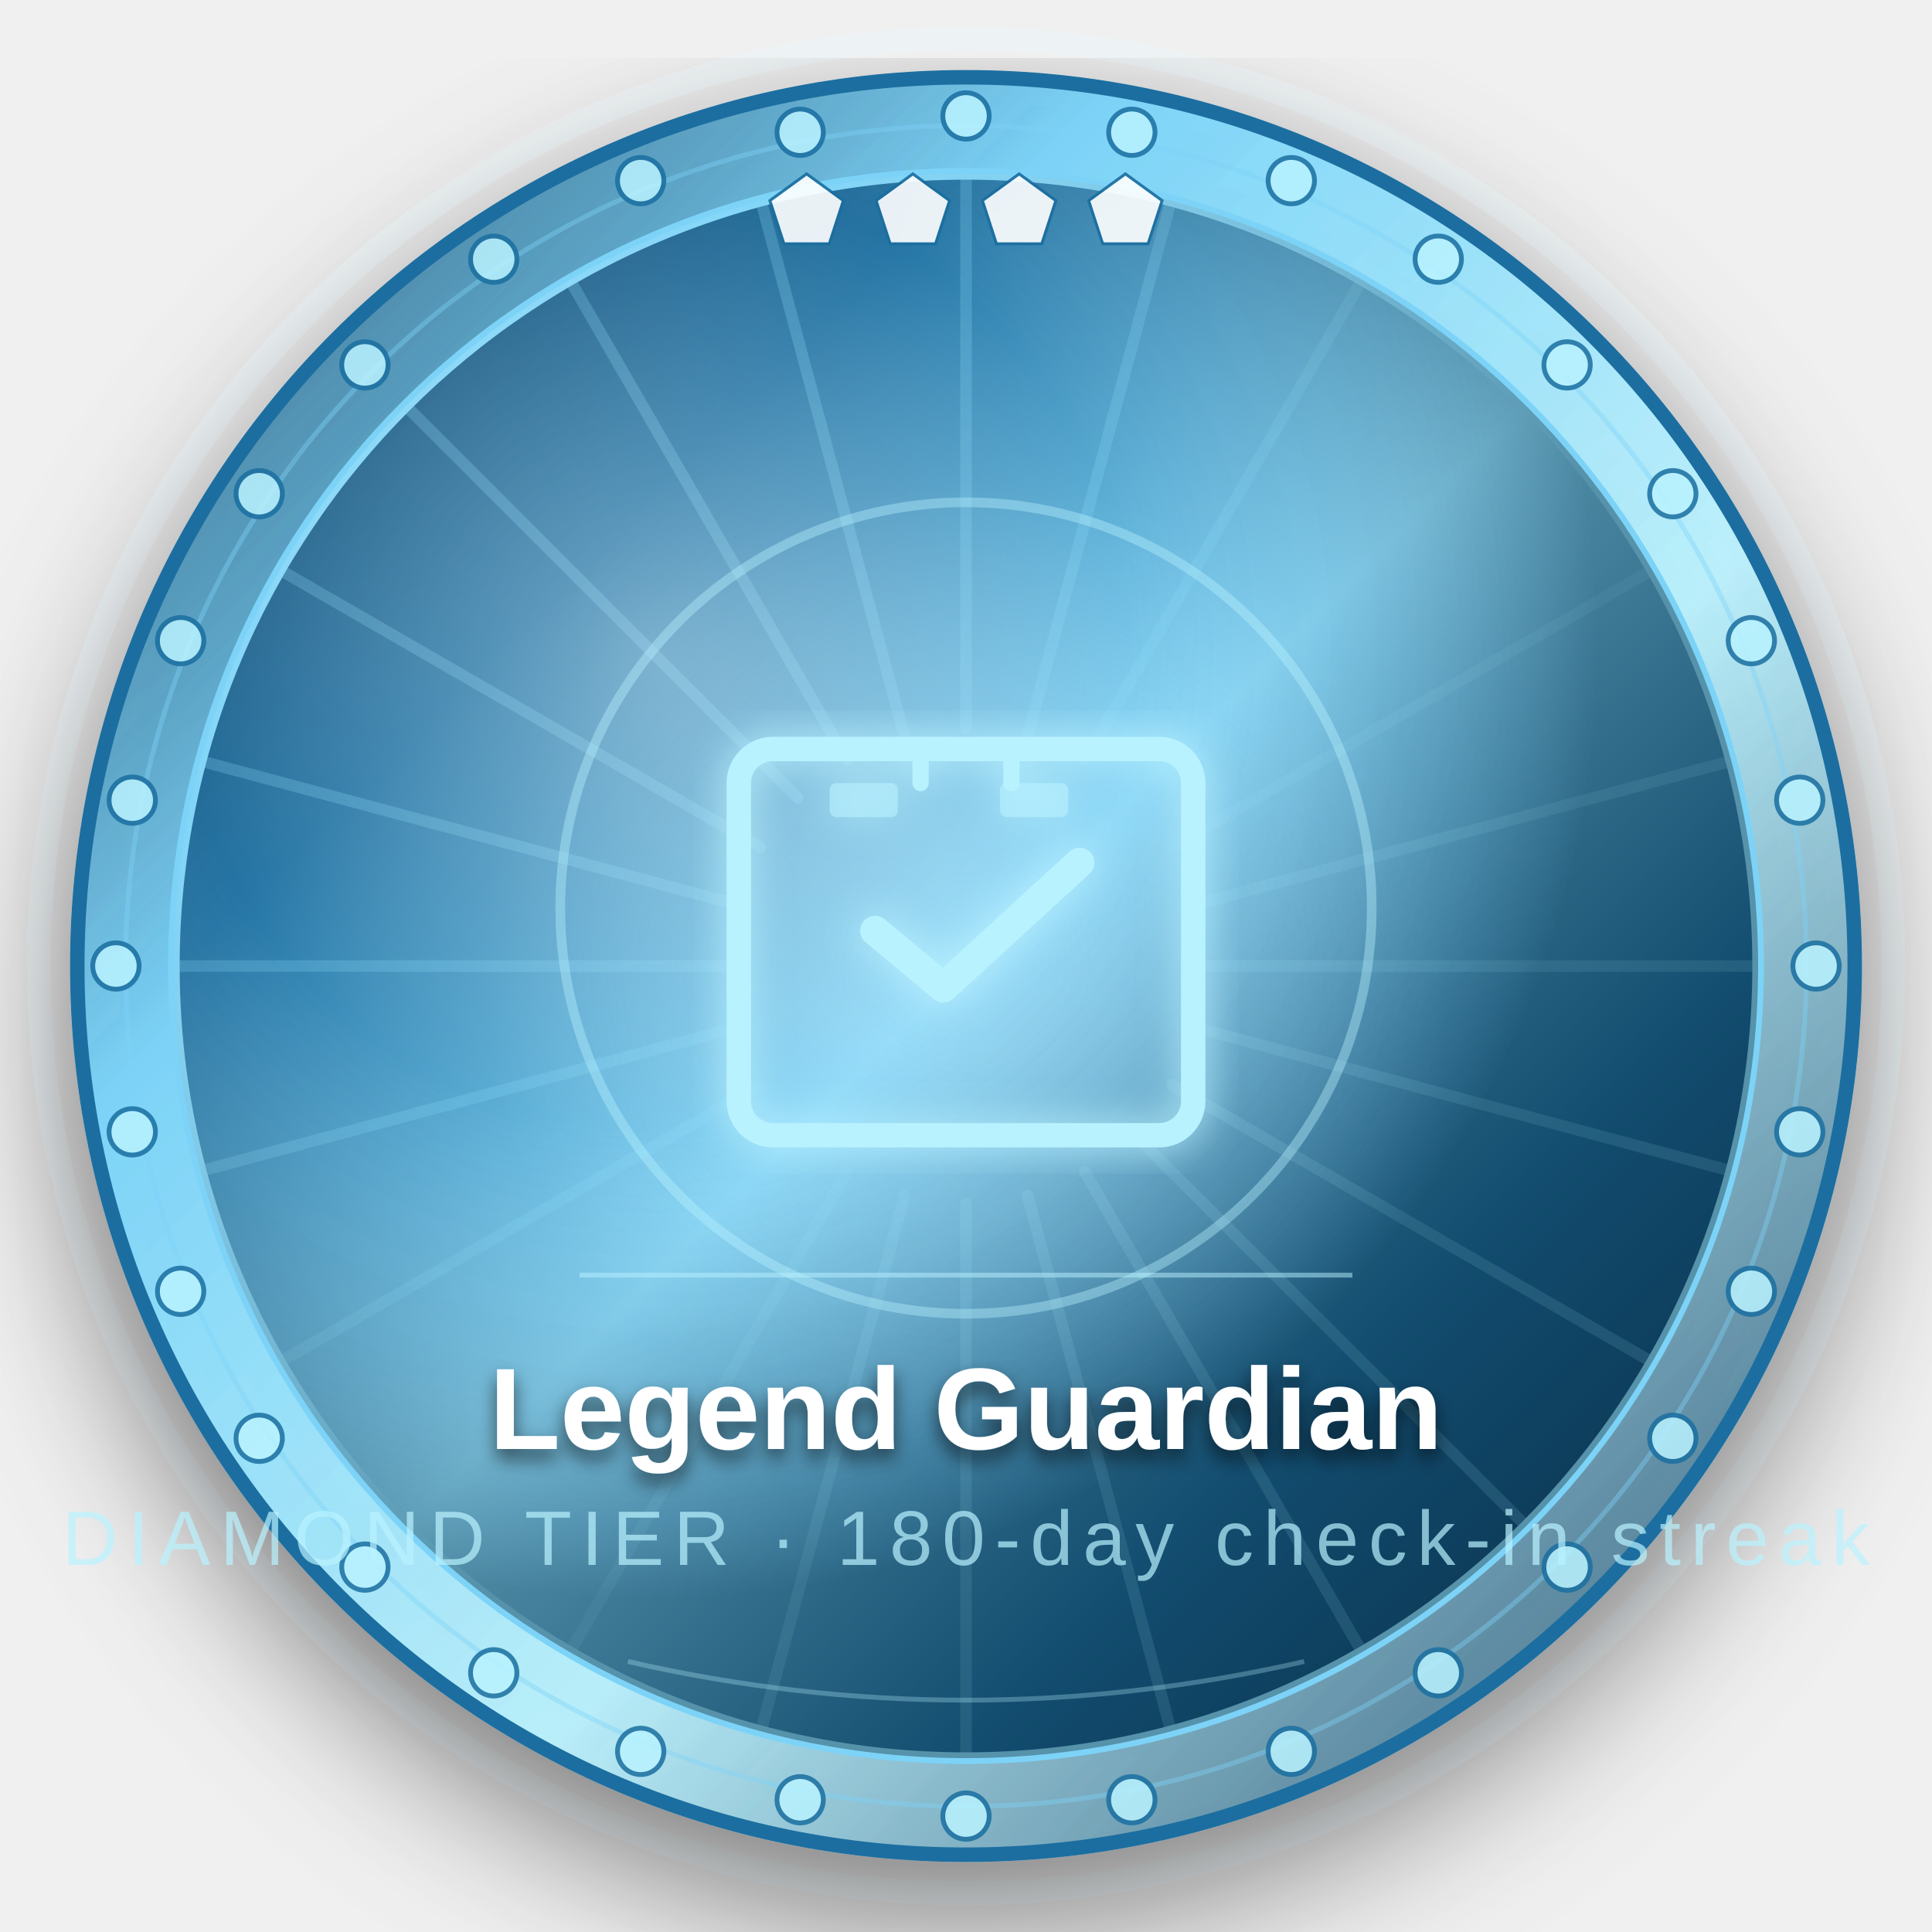
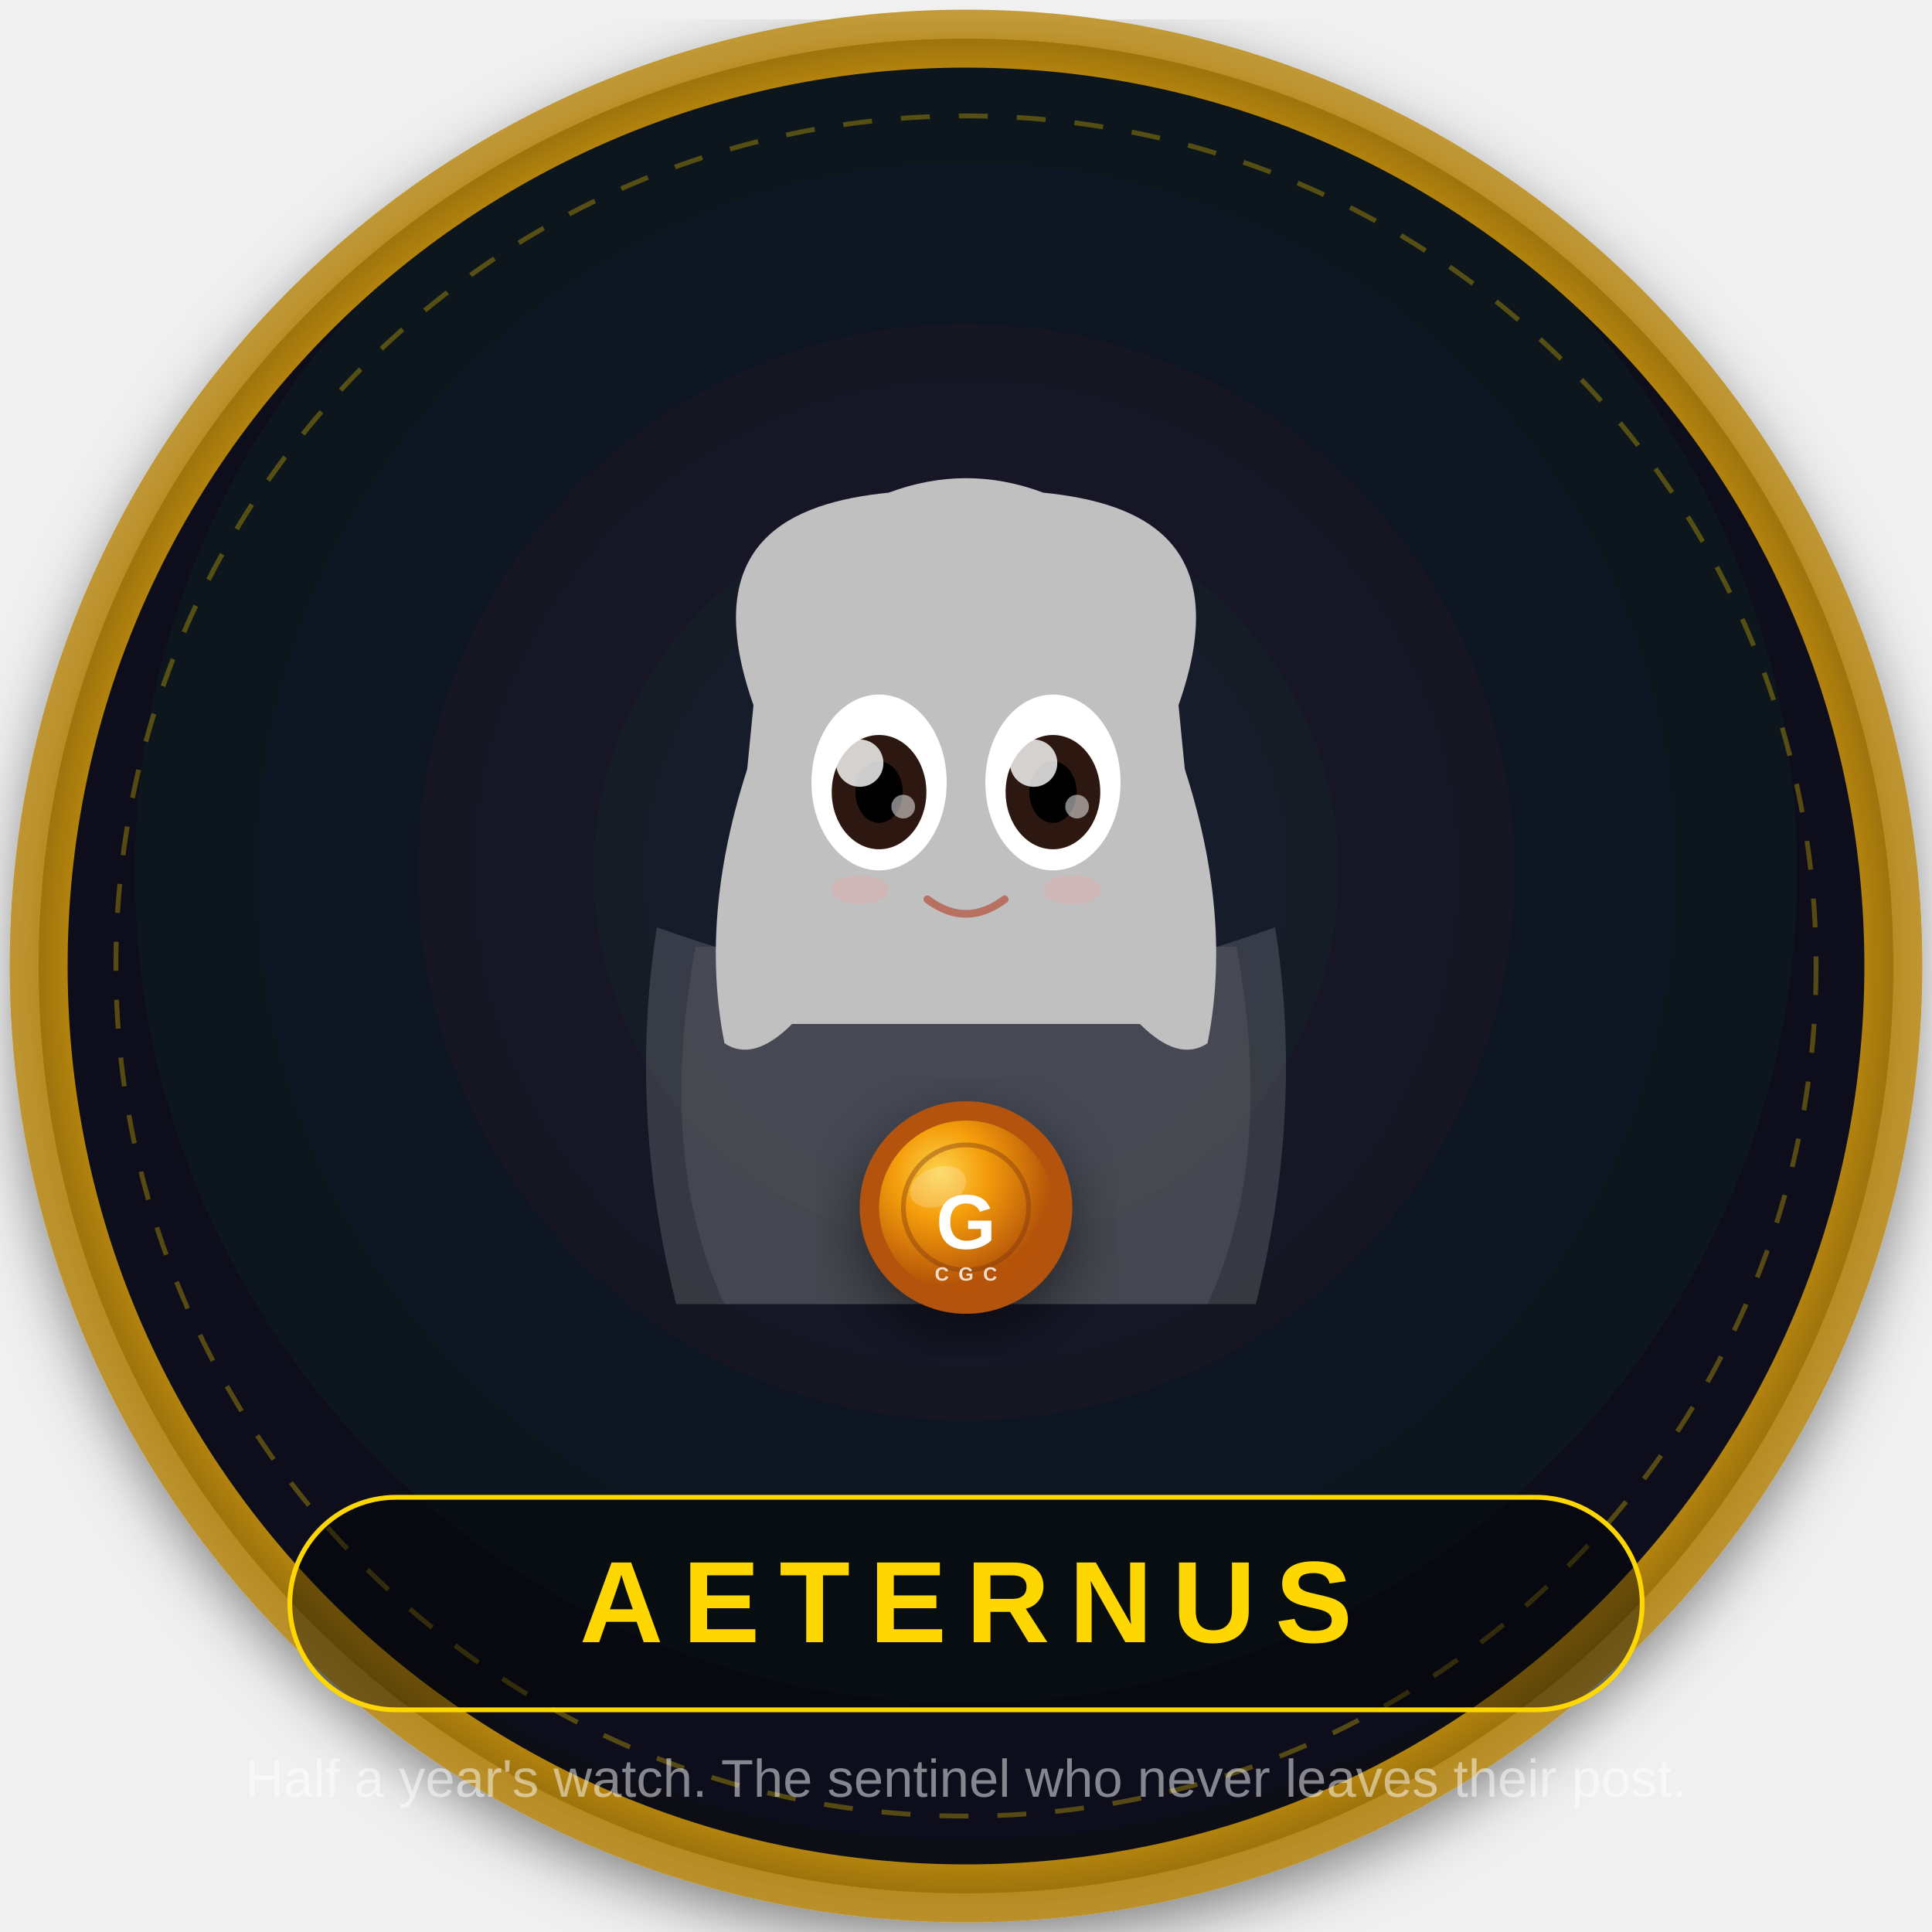
<svg xmlns="http://www.w3.org/2000/svg" viewBox="0 0 200 200" width="200" height="200">
  <defs>
-     <linearGradient id="b4" x1="0%" y1="0%" x2="100%" y2="100%">
-       <stop offset="0%" stop-color="#0C3B5E" />
-       <stop offset="25%" stop-color="#1A6EA0" />
-       <stop offset="50%" stop-color="#7CD3F7" />
-       <stop offset="75%" stop-color="#1A6EA0" />
-       <stop offset="100%" stop-color="#0C3B5E" />
-     </linearGradient>
-     <linearGradient id="r4" x1="0%" y1="0%" x2="100%" y2="100%">
-       <stop offset="0%" stop-color="#0C3B5E" stop-opacity="0.8" />
-       <stop offset="30%" stop-color="#7CD3F7" stop-opacity="1" />
-       <stop offset="60%" stop-color="#B9F2FF" stop-opacity="0.9" />
-       <stop offset="100%" stop-color="#0C3B5E" stop-opacity="0.8" />
-     </linearGradient>
-     <radialGradient id="s4" cx="30%" cy="30%" r="60%">
-       <stop offset="0%" stop-color="#fff" stop-opacity="0.36" />
-       <stop offset="50%" stop-color="#fff" stop-opacity="0.05" />
-       <stop offset="100%" stop-color="#000" stop-opacity="0.31" />
+     <radialGradient id="ring4" cx="50%" cy="50%" r="50%">
+       <stop offset="85%" stop-color="#FFD700" />
+       <stop offset="95%" stop-color="#B8860B" />
+       <stop offset="100%" stop-color="#B8860B" stop-opacity="0.8" />
    </radialGradient>
-     <radialGradient id="c4" cx="50%" cy="50%" r="50%">
-       <stop offset="0%" stop-color="#E8F8FF" stop-opacity="0.25" />
-       <stop offset="100%" stop-color="#E8F8FF" stop-opacity="0" />
+     <radialGradient id="bg4" cx="50%" cy="45%" r="55%">
+       <stop offset="0%" stop-color="#1A2030" />
+       <stop offset="100%" stop-color="#0A0E18" />
    </radialGradient>
-     <filter id="sh4" x="-30%" y="-30%" width="160%" height="160%">
-       <feDropShadow dx="0" dy="6" stdDeviation="7" flood-color="#000" flood-opacity="0.5" />
+     <filter id="sh" x="-20%" y="-20%" width="140%" height="140%">
+       <feDropShadow dx="0" dy="2" stdDeviation="3" flood-color="#000" flood-opacity="0.5" />
    </filter>
-     <filter id="ig4">
-       <feGaussianBlur stdDeviation="2" result="b" />
+     <filter id="glow">
+       <feGaussianBlur stdDeviation="3" result="blur" />
      <feMerge>
-         <feMergeNode in="b" />
+         <feMergeNode in="blur" />
        <feMergeNode in="SourceGraphic" />
      </feMerge>
    </filter>
  </defs>
-   <circle cx="100" cy="100" r="96" fill="none" stroke="#E8F8FF" stroke-width="2.4" opacity="0.3" filter="url(#sh4)" />
-   <circle cx="100" cy="100" r="92" fill="url(#r4)" stroke="#1A6EA0" stroke-width="1.5" filter="url(#sh4)" />
-   <circle cx="100" cy="100" r="87" fill="none" stroke="#7CD3F7" stroke-width="0.5" opacity="0.4" />
-   <circle cx="100" cy="100" r="82" fill="url(#b4)" stroke="#7CD3F7" stroke-width="1.2" />
-   <line x1="124.6" y1="100" x2="182" y2="100" stroke="#7CD3F7" stroke-width="1.2" opacity="0.26" stroke-linecap="round" />
-   <line x1="123.762" y1="106.367" x2="179.206" y2="121.223" stroke="#7CD3F7" stroke-width="1.2" opacity="0.26" stroke-linecap="round" />
-   <line x1="121.304" y1="112.3" x2="171.014" y2="141" stroke="#7CD3F7" stroke-width="1.2" opacity="0.26" stroke-linecap="round" />
-   <line x1="117.395" y1="117.395" x2="157.983" y2="157.983" stroke="#7CD3F7" stroke-width="1.2" opacity="0.26" stroke-linecap="round" />
-   <line x1="112.3" y1="121.304" x2="141" y2="171.014" stroke="#7CD3F7" stroke-width="1.2" opacity="0.26" stroke-linecap="round" />
-   <line x1="106.367" y1="123.762" x2="121.223" y2="179.206" stroke="#7CD3F7" stroke-width="1.2" opacity="0.26" stroke-linecap="round" />
-   <line x1="100" y1="124.6" x2="100" y2="182" stroke="#7CD3F7" stroke-width="1.2" opacity="0.26" stroke-linecap="round" />
-   <line x1="93.633" y1="123.762" x2="78.777" y2="179.206" stroke="#7CD3F7" stroke-width="1.2" opacity="0.26" stroke-linecap="round" />
-   <line x1="87.7" y1="121.304" x2="59" y2="171.014" stroke="#7CD3F7" stroke-width="1.2" opacity="0.26" stroke-linecap="round" />
-   <line x1="82.605" y1="117.395" x2="42.017" y2="157.983" stroke="#7CD3F7" stroke-width="1.2" opacity="0.26" stroke-linecap="round" />
-   <line x1="78.696" y1="112.3" x2="28.986" y2="141" stroke="#7CD3F7" stroke-width="1.2" opacity="0.26" stroke-linecap="round" />
-   <line x1="76.238" y1="106.367" x2="20.794" y2="121.223" stroke="#7CD3F7" stroke-width="1.2" opacity="0.26" stroke-linecap="round" />
-   <line x1="75.4" y1="100" x2="18" y2="100" stroke="#7CD3F7" stroke-width="1.2" opacity="0.26" stroke-linecap="round" />
-   <line x1="76.238" y1="93.633" x2="20.794" y2="78.777" stroke="#7CD3F7" stroke-width="1.2" opacity="0.26" stroke-linecap="round" />
-   <line x1="78.696" y1="87.7" x2="28.986" y2="59" stroke="#7CD3F7" stroke-width="1.2" opacity="0.26" stroke-linecap="round" />
-   <line x1="82.605" y1="82.605" x2="42.017" y2="42.017" stroke="#7CD3F7" stroke-width="1.2" opacity="0.26" stroke-linecap="round" />
-   <line x1="87.7" y1="78.696" x2="59" y2="28.986" stroke="#7CD3F7" stroke-width="1.2" opacity="0.26" stroke-linecap="round" />
-   <line x1="93.633" y1="76.238" x2="78.777" y2="20.794" stroke="#7CD3F7" stroke-width="1.2" opacity="0.26" stroke-linecap="round" />
-   <line x1="100" y1="75.4" x2="100" y2="18" stroke="#7CD3F7" stroke-width="1.2" opacity="0.26" stroke-linecap="round" />
-   <line x1="106.367" y1="76.238" x2="121.223" y2="20.794" stroke="#7CD3F7" stroke-width="1.2" opacity="0.26" stroke-linecap="round" />
-   <line x1="112.3" y1="78.696" x2="141" y2="28.986" stroke="#7CD3F7" stroke-width="1.2" opacity="0.26" stroke-linecap="round" />
-   <line x1="117.395" y1="82.605" x2="157.983" y2="42.017" stroke="#7CD3F7" stroke-width="1.2" opacity="0.26" stroke-linecap="round" />
-   <line x1="121.304" y1="87.7" x2="171.014" y2="59" stroke="#7CD3F7" stroke-width="1.2" opacity="0.26" stroke-linecap="round" />
-   <line x1="123.762" y1="93.633" x2="179.206" y2="78.777" stroke="#7CD3F7" stroke-width="1.2" opacity="0.26" stroke-linecap="round" />
-   <circle cx="100" cy="100" r="50" fill="url(#c4)" />
-   <circle cx="100" cy="100" r="82" fill="url(#s4)" />
-   <circle cx="100" cy="12" r="2.4" fill="#B9F2FF" stroke="#1A6EA0" stroke-width="0.5" opacity="0.85" />
-   <circle cx="117.168" cy="13.691" r="2.4" fill="#B9F2FF" stroke="#1A6EA0" stroke-width="0.5" opacity="0.85" />
-   <circle cx="133.676" cy="18.699" r="2.4" fill="#B9F2FF" stroke="#1A6EA0" stroke-width="0.5" opacity="0.85" />
-   <circle cx="148.89" cy="26.831" r="2.4" fill="#B9F2FF" stroke="#1A6EA0" stroke-width="0.5" opacity="0.85" />
-   <circle cx="162.225" cy="37.775" r="2.4" fill="#B9F2FF" stroke="#1A6EA0" stroke-width="0.5" opacity="0.85" />
-   <circle cx="173.169" cy="51.11" r="2.4" fill="#B9F2FF" stroke="#1A6EA0" stroke-width="0.5" opacity="0.85" />
-   <circle cx="181.301" cy="66.324" r="2.4" fill="#B9F2FF" stroke="#1A6EA0" stroke-width="0.5" opacity="0.85" />
-   <circle cx="186.309" cy="82.832" r="2.4" fill="#B9F2FF" stroke="#1A6EA0" stroke-width="0.5" opacity="0.85" />
-   <circle cx="188" cy="100" r="2.4" fill="#B9F2FF" stroke="#1A6EA0" stroke-width="0.5" opacity="0.85" />
-   <circle cx="186.309" cy="117.168" r="2.4" fill="#B9F2FF" stroke="#1A6EA0" stroke-width="0.5" opacity="0.85" />
-   <circle cx="181.301" cy="133.676" r="2.4" fill="#B9F2FF" stroke="#1A6EA0" stroke-width="0.5" opacity="0.85" />
-   <circle cx="173.169" cy="148.89" r="2.4" fill="#B9F2FF" stroke="#1A6EA0" stroke-width="0.5" opacity="0.85" />
-   <circle cx="162.225" cy="162.225" r="2.4" fill="#B9F2FF" stroke="#1A6EA0" stroke-width="0.5" opacity="0.85" />
-   <circle cx="148.89" cy="173.169" r="2.4" fill="#B9F2FF" stroke="#1A6EA0" stroke-width="0.5" opacity="0.85" />
-   <circle cx="133.676" cy="181.301" r="2.4" fill="#B9F2FF" stroke="#1A6EA0" stroke-width="0.5" opacity="0.85" />
-   <circle cx="117.168" cy="186.309" r="2.4" fill="#B9F2FF" stroke="#1A6EA0" stroke-width="0.5" opacity="0.85" />
-   <circle cx="100" cy="188" r="2.4" fill="#B9F2FF" stroke="#1A6EA0" stroke-width="0.5" opacity="0.85" />
-   <circle cx="82.832" cy="186.309" r="2.4" fill="#B9F2FF" stroke="#1A6EA0" stroke-width="0.5" opacity="0.85" />
-   <circle cx="66.324" cy="181.301" r="2.4" fill="#B9F2FF" stroke="#1A6EA0" stroke-width="0.5" opacity="0.85" />
-   <circle cx="51.11" cy="173.169" r="2.4" fill="#B9F2FF" stroke="#1A6EA0" stroke-width="0.5" opacity="0.85" />
-   <circle cx="37.775" cy="162.225" r="2.4" fill="#B9F2FF" stroke="#1A6EA0" stroke-width="0.5" opacity="0.85" />
-   <circle cx="26.831" cy="148.89" r="2.4" fill="#B9F2FF" stroke="#1A6EA0" stroke-width="0.5" opacity="0.85" />
-   <circle cx="18.699" cy="133.676" r="2.4" fill="#B9F2FF" stroke="#1A6EA0" stroke-width="0.5" opacity="0.85" />
-   <circle cx="13.691" cy="117.168" r="2.4" fill="#B9F2FF" stroke="#1A6EA0" stroke-width="0.5" opacity="0.85" />
-   <circle cx="12" cy="100" r="2.4" fill="#B9F2FF" stroke="#1A6EA0" stroke-width="0.5" opacity="0.85" />
-   <circle cx="13.691" cy="82.832" r="2.4" fill="#B9F2FF" stroke="#1A6EA0" stroke-width="0.5" opacity="0.85" />
-   <circle cx="18.699" cy="66.324" r="2.4" fill="#B9F2FF" stroke="#1A6EA0" stroke-width="0.5" opacity="0.85" />
-   <circle cx="26.831" cy="51.11" r="2.4" fill="#B9F2FF" stroke="#1A6EA0" stroke-width="0.5" opacity="0.85" />
-   <circle cx="37.775" cy="37.775" r="2.4" fill="#B9F2FF" stroke="#1A6EA0" stroke-width="0.5" opacity="0.85" />
-   <circle cx="51.11" cy="26.831" r="2.4" fill="#B9F2FF" stroke="#1A6EA0" stroke-width="0.5" opacity="0.85" />
-   <circle cx="66.324" cy="18.699" r="2.4" fill="#B9F2FF" stroke="#1A6EA0" stroke-width="0.5" opacity="0.85" />
-   <circle cx="82.832" cy="13.691" r="2.4" fill="#B9F2FF" stroke="#1A6EA0" stroke-width="0.5" opacity="0.85" />
-   <polygon points="83.5,18 87.304,20.764 85.851,25.236 81.149,25.236 79.696,20.764" fill="#FFFFFF" stroke="#1A6EA0" stroke-width="0.3" opacity="0.9" />
-   <polygon points="94.5,18 98.304,20.764 96.851,25.236 92.149,25.236 90.696,20.764" fill="#FFFFFF" stroke="#1A6EA0" stroke-width="0.3" opacity="0.9" />
-   <polygon points="105.5,18 109.304,20.764 107.851,25.236 103.149,25.236 101.696,20.764" fill="#FFFFFF" stroke="#1A6EA0" stroke-width="0.3" opacity="0.9" />
-   <polygon points="116.5,18 120.304,20.764 118.851,25.236 114.149,25.236 112.696,20.764" fill="#FFFFFF" stroke="#1A6EA0" stroke-width="0.3" opacity="0.9" />
-   <circle cx="100" cy="94" r="42" fill="none" stroke="#B9F2FF" stroke-width="1" opacity="0.4" />
-   <g filter="url(#ig4)">
-     <g transform="translate(100,94)">
-       <rect x="-23.52" y="-16.464" width="47.04" height="39.984" rx="3.528" fill="none" stroke="#B9F2FF" stroke-width="2.52" />
-       <rect x="-14.112" y="-12.936" width="7.056" height="3.528" rx="0.706" fill="#B9F2FF" opacity="0.6" />
-       <rect x="3.528" y="-12.936" width="7.056" height="3.528" rx="0.706" fill="#B9F2FF" opacity="0.6" />
-       <line x1="-4.704" y1="-12.936" x2="-4.704" y2="-16.464" stroke="#B9F2FF" stroke-width="1.68" stroke-linecap="round" />
-       <line x1="4.704" y1="-12.936" x2="4.704" y2="-16.464" stroke="#B9F2FF" stroke-width="1.68" stroke-linecap="round" />
-       <polyline points="-9.408,2.352 -2.352,8.232 11.76,-4.704" fill="none" stroke="#B9F2FF" stroke-width="3.08" stroke-linecap="round" stroke-linejoin="round" />
-     </g>
+   <circle cx="100" cy="100" r="96" fill="url(#bg4)" stroke="url(#ring4)" stroke-width="6" filter="url(#sh)" />
+   <circle cx="100" cy="100" r="88" fill="none" stroke="#FFD700" stroke-width="0.5" opacity="0.3" stroke-dasharray="3 3" />
+   <rect x="93" y="52" width="14" height="24" rx="2" fill="none" stroke="#FFD700" stroke-width="0.5" opacity="0.1" />
+   <path d="M68,96 Q65,115 70,135 L130,135 Q135,115 132,96 Q115,102 100,104 Q85,102 68,96Z" fill="#C0C0C0" opacity="0.2" />
+   <path d="M72,98 Q68,120 75,135 L125,135 Q132,120 128,98Z" fill="#C0C0C0" opacity="0.1" />
+   <rect x="96" y="96" width="8" height="8" rx="2" fill="#FDE8D0" />
+   <ellipse cx="100" cy="78" rx="22" ry="24" fill="#FDE8D0" stroke="#E8C9A8" stroke-width="0.5" />
+   <path d="M78,73 C72,56 82,52 92,51 Q100,48 108,51 C118,52 128,56 122,73 Q124,93 125,106 L75,106 Q76,93 78,73Z" fill="#C0C0C0" />
+   <path d="M79,75 Q72,93 75,108 Q78,110 82,106 Q78,93 82,77Z" fill="#C0C0C0" />
+   <path d="M121,75 Q128,93 125,108 Q122,110 118,106 Q122,93 118,77Z" fill="#C0C0C0" />
+   <ellipse cx="91" cy="81" rx="7" ry="9.1" fill="#fff" />
+   <ellipse cx="109" cy="81" rx="7" ry="9.1" fill="#fff" />
+   <ellipse cx="91" cy="82" rx="4.9" ry="5.915" fill="#2C1810" />
+   <ellipse cx="109" cy="82" rx="4.9" ry="5.915" fill="#2C1810" />
+   <ellipse cx="91" cy="82" rx="2.45" ry="3.185" fill="#000" />
+   <ellipse cx="109" cy="82" rx="2.45" ry="3.185" fill="#000" />
+   <circle cx="89" cy="79" r="2.45" fill="#fff" opacity="0.8" />
+   <circle cx="107" cy="79" r="2.45" fill="#fff" opacity="0.8" />
+   <circle cx="93.5" cy="83.5" r="1.225" fill="#fff" opacity="0.5" />
+   <circle cx="111.5" cy="83.5" r="1.225" fill="#fff" opacity="0.5" />
+   <path d="M84,68.9 Q91,66.9 98,68.9" fill="none" stroke="#C0C0C0" stroke-width="1.2" stroke-linecap="round" />
+   <path d="M102,68.9 Q109,66.9 116,68.9" fill="none" stroke="#C0C0C0" stroke-width="1.2" stroke-linecap="round" />
+   <path d="M96,93.1 Q100,96.1 104,93.1" fill="none" stroke="#B87060" stroke-width="0.8" stroke-linecap="round" />
+   <ellipse cx="89" cy="92.1" rx="3" ry="1.5" fill="#F0A0A0" opacity="0.3" />
+   <ellipse cx="111" cy="92.1" rx="3" ry="1.5" fill="#F0A0A0" opacity="0.3" />
+   <g transform="translate(100,125)">
+     <defs>
+       <radialGradient id="cg100_125" cx="35%" cy="30%" r="65%">
+         <stop offset="0%" stop-color="#fcd34d" />
+         <stop offset="40%" stop-color="#f59e0b" />
+         <stop offset="100%" stop-color="#b45309" />
+       </radialGradient>
+     </defs>
+     <circle cx="0" cy="0" r="11" fill="#b45309" filter="url(#sh)" />
+     <circle cx="0" cy="0" r="9" fill="url(#cg100_125)" />
+     <circle cx="0" cy="0" r="6.48" fill="none" stroke="rgba(120,53,15,0.4)" stroke-width="0.5" />
+     <text x="0" y="2" text-anchor="middle" dominant-baseline="middle" font-family="Arial,sans-serif" font-weight="bold" font-size="8" fill="#fff">G</text>
+     <text x="0" y="7" text-anchor="middle" dominant-baseline="middle" font-family="Arial,sans-serif" font-weight="bold" font-size="2" fill="rgba(255,255,255,0.8)" letter-spacing="1">CGC</text>
+     <ellipse cx="-2" cy="-3" rx="3" ry="2" transform="rotate(-20)" fill="rgba(255,255,255,0.2)" />
  </g>
-   <line x1="60" y1="132" x2="140" y2="132" stroke="#B9F2FF" stroke-width="0.5" opacity="0.5" />
-   <text x="100" y="150" text-anchor="middle" font-size="12" font-weight="bold" fill="#fff" font-family="Arial,sans-serif" filter="drop-shadow(0 1px 1px rgba(0,0,0,0.6))">Legend Guardian</text>
-   <text x="100" y="162" text-anchor="middle" font-size="8" fill="#B9F2FF" opacity="0.7" font-family="Arial,sans-serif" letter-spacing="1">DIAMOND TIER · 180-day check-in streak</text>
-   <path d="M65 172 Q100 180 135 172" fill="none" stroke="#B9F2FF" stroke-width="0.5" opacity="0.3" />
+   <rect x="30" y="155" width="140" height="22" rx="11" fill="rgba(0,0,0,0.4)" stroke="#FFD700" stroke-width="0.5" />
+   <text x="100" y="170" text-anchor="middle" font-size="12" font-weight="bold" fill="#FFD700" font-family="Arial,sans-serif" letter-spacing="2">AETERNUS</text>
+   <text x="100" y="186" text-anchor="middle" font-size="5.5" fill="rgba(255,255,255,0.5)" font-family="Arial,sans-serif">Half a year's watch. The sentinel who never leaves their post.</text>
</svg>
